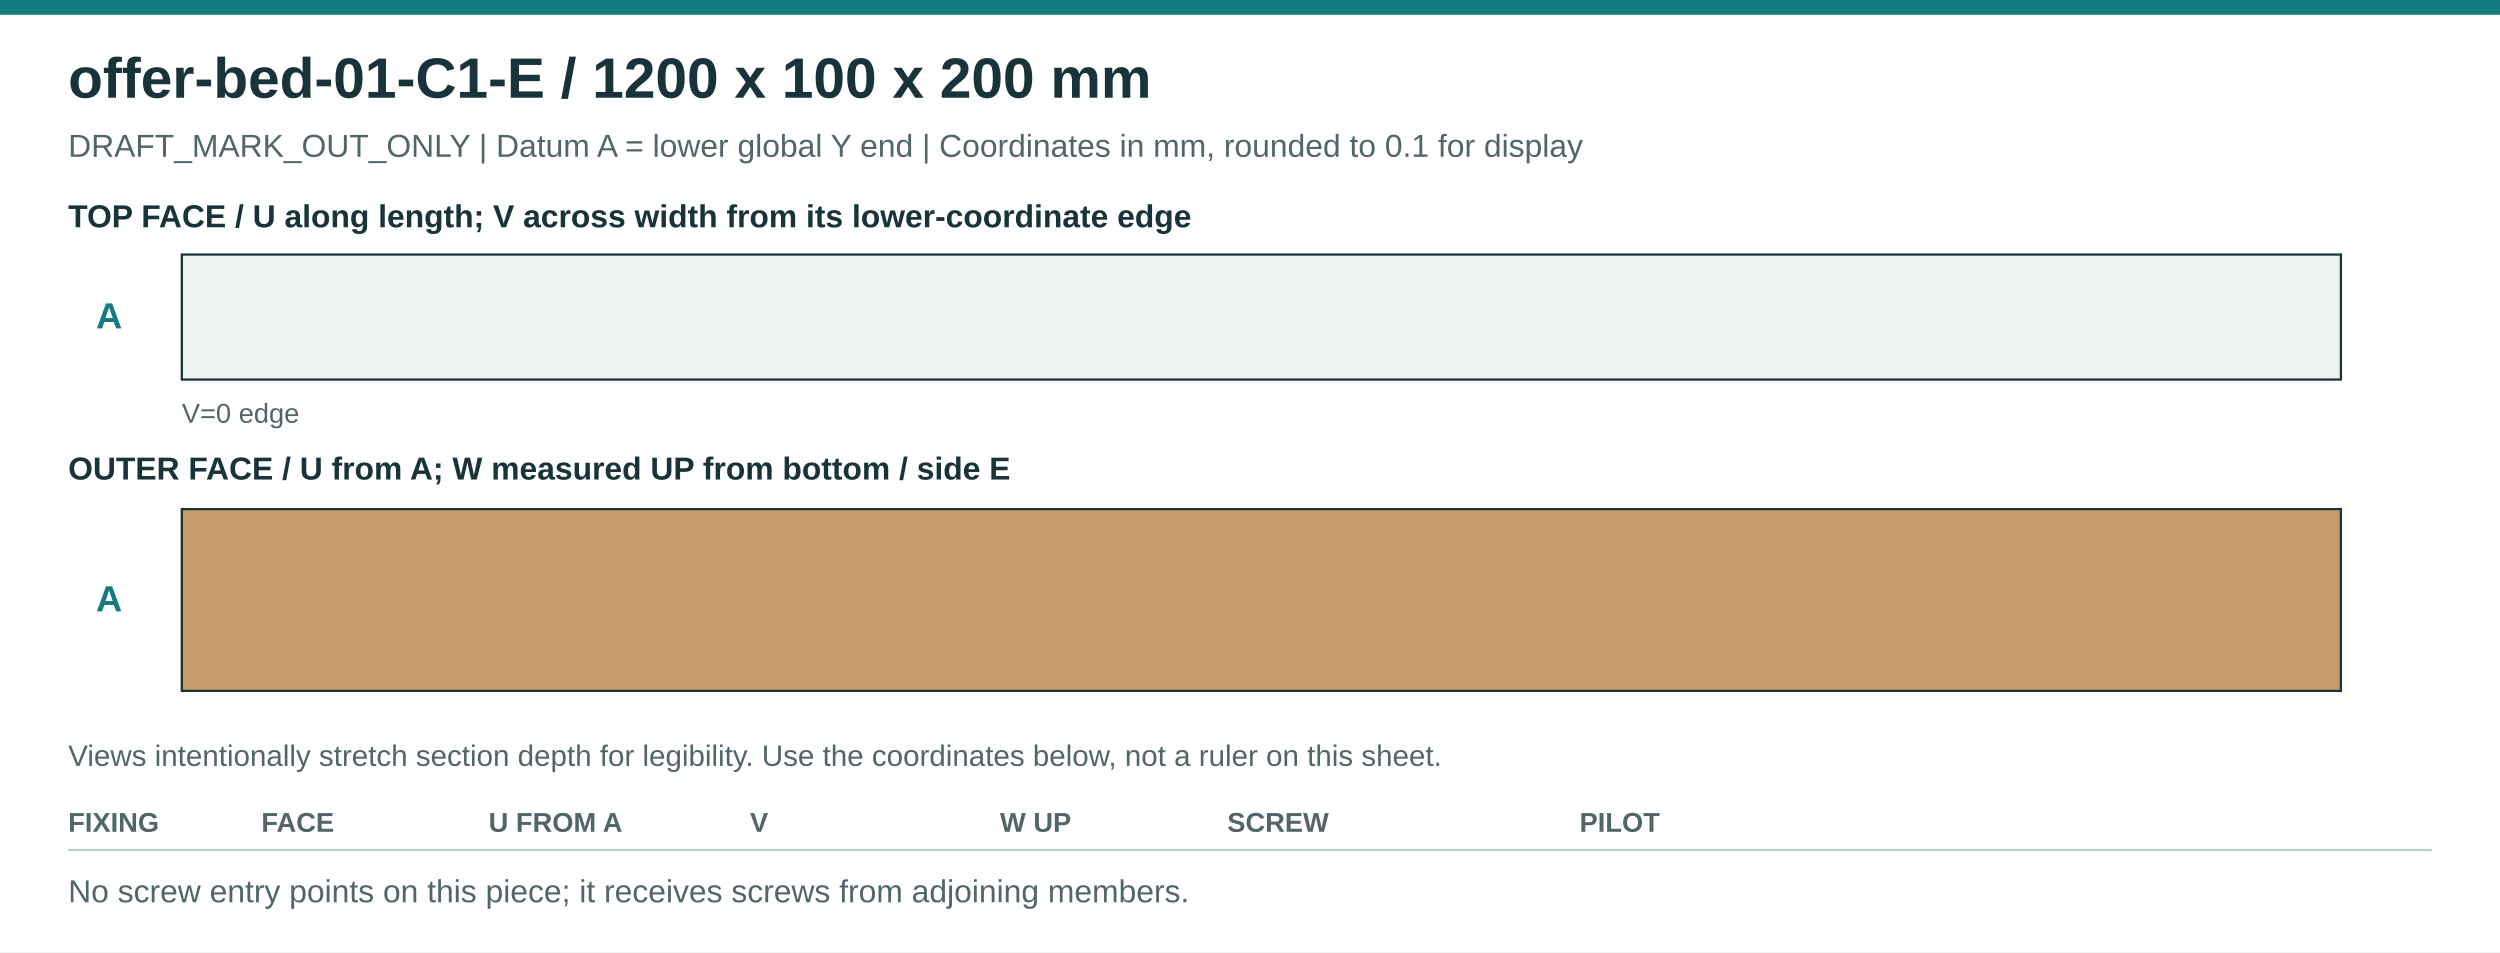
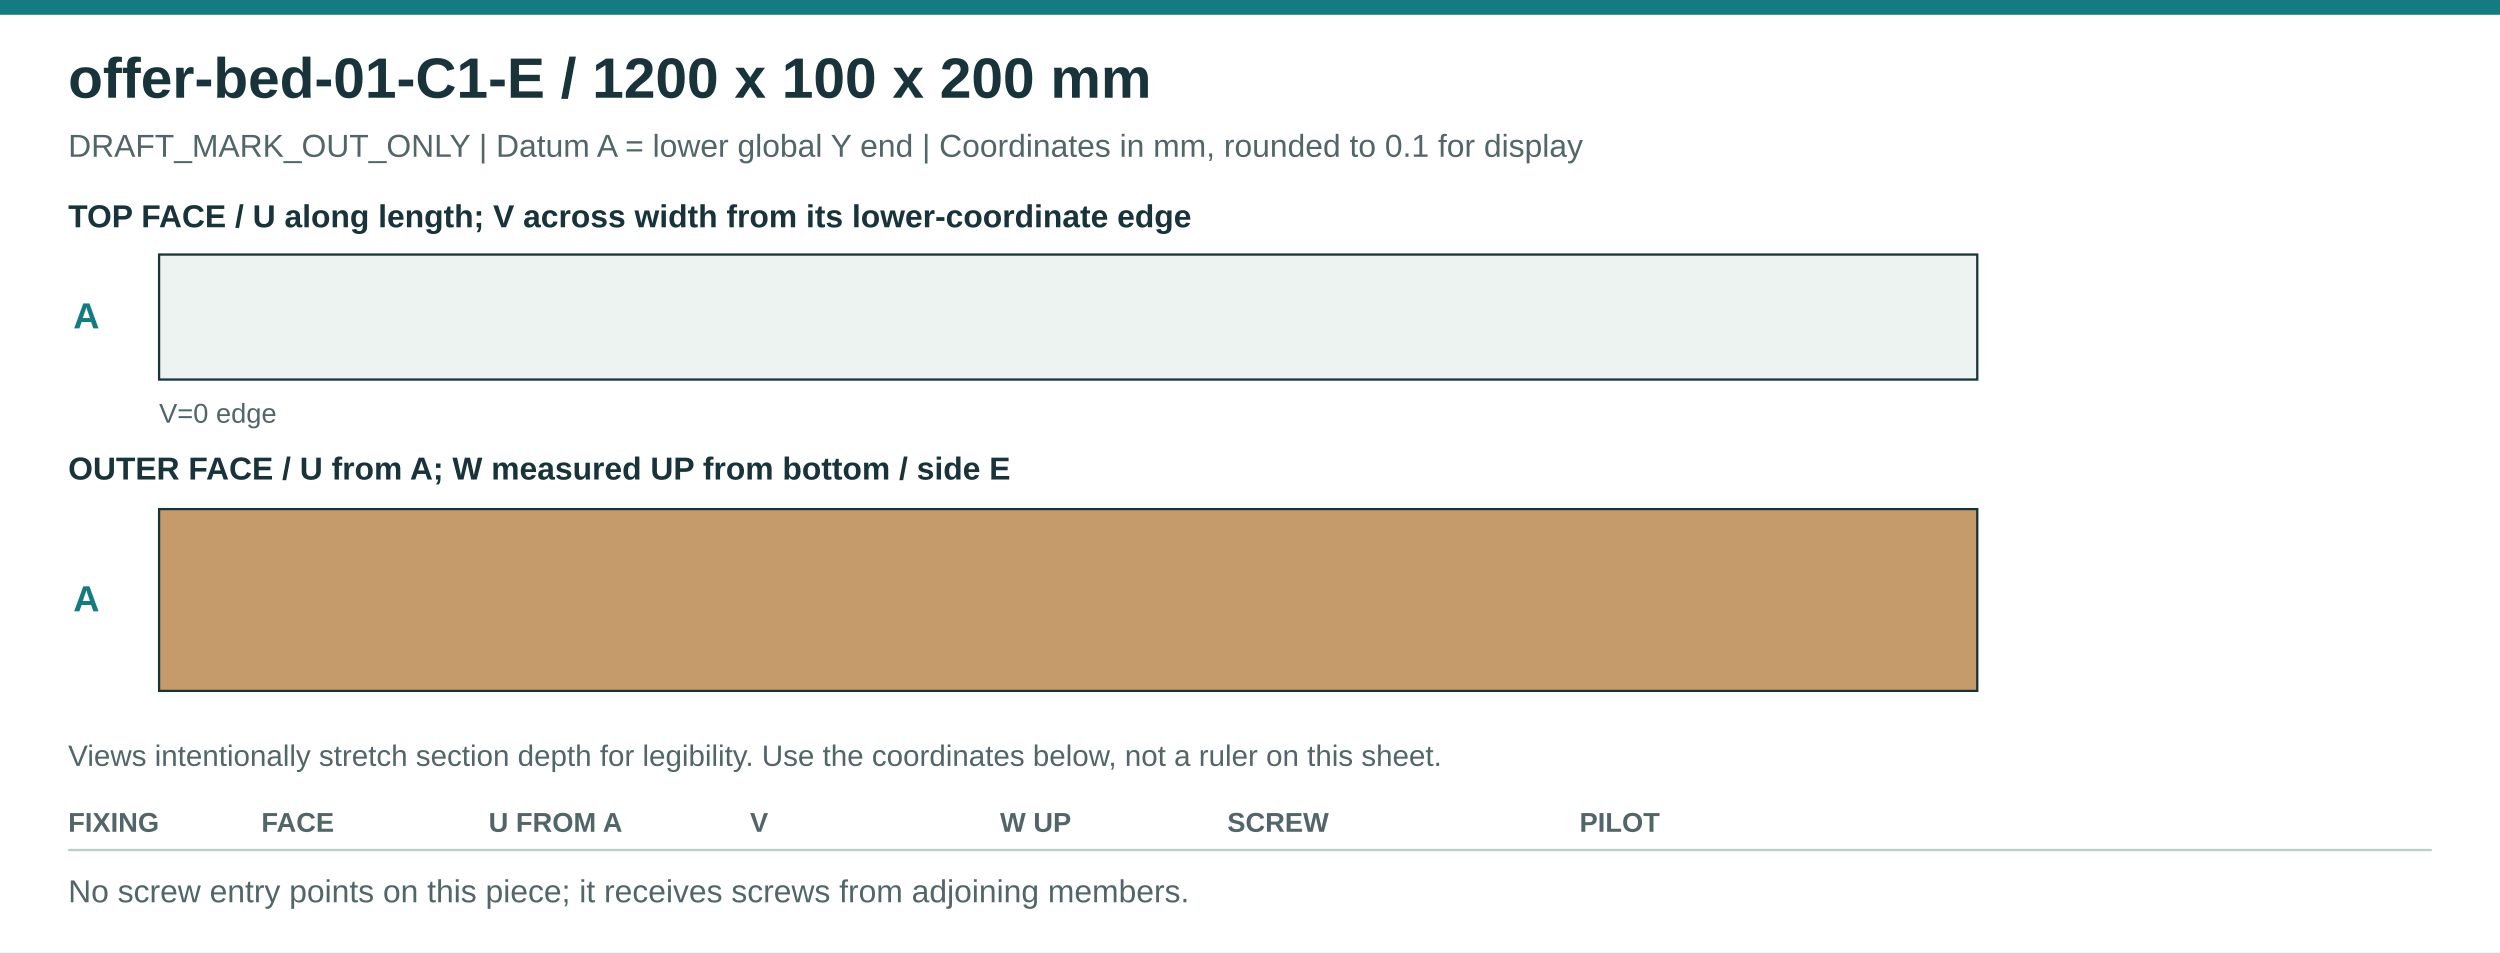
<svg xmlns="http://www.w3.org/2000/svg" width="1100" height="419" viewBox="0 0 1100 419">
  <rect width="100%" height="100%" fill="white" />
  <rect x="0" y="0" width="1100" height="6" fill="#147c80" stroke="#147c80" stroke-width="1" />
  <text x="30" y="43" font-family="Arial,Helvetica,sans-serif" font-size="25" font-weight="700" fill="#183339" text-anchor="start">offer-bed-01-C1-E / 1200 x 100 x 200 mm</text>
  <text x="30" y="69" font-family="Arial,Helvetica,sans-serif" font-size="14" font-weight="400" fill="#52666a" text-anchor="start">DRAFT_MARK_OUT_ONLY  |  Datum A = lower global Y end  |  Coordinates in mm, rounded to 0.1 for display</text>
  <text x="30" y="100" font-family="Arial,Helvetica,sans-serif" font-size="14" font-weight="700" fill="#183339" text-anchor="start">TOP FACE / U along length; V across width from its lower-coordinate edge</text>
-   <rect x="80" y="112" width="950" height="55" fill="#edf3f1" stroke="#183339" stroke-width="1" />
-   <text x="48" y="144.5" font-family="Arial,Helvetica,sans-serif" font-size="16" font-weight="700" fill="#147c80" text-anchor="middle">A</text>
-   <text x="80" y="186" font-family="Arial,Helvetica,sans-serif" font-size="12" font-weight="400" fill="#52666a" text-anchor="start">V=0 edge</text>
+   <rect x="70" y="112" width="800" height="55" fill="#edf3f1" stroke="#183339" stroke-width="1" />
+   <text x="38" y="144.5" font-family="Arial,Helvetica,sans-serif" font-size="16" font-weight="700" fill="#147c80" text-anchor="middle">A</text>
+   <text x="70" y="186" font-family="Arial,Helvetica,sans-serif" font-size="12" font-weight="400" fill="#52666a" text-anchor="start">V=0 edge</text>
  <text x="30" y="211" font-family="Arial,Helvetica,sans-serif" font-size="14" font-weight="700" fill="#183339" text-anchor="start">OUTER FACE / U from A; W measured UP from bottom / side E</text>
-   <rect x="80" y="224" width="950" height="80" fill="#c69b6b" stroke="#183339" stroke-width="1" />
-   <text x="48" y="269.0" font-family="Arial,Helvetica,sans-serif" font-size="16" font-weight="700" fill="#147c80" text-anchor="middle">A</text>
+   <rect x="70" y="224" width="800" height="80" fill="#c69b6b" stroke="#183339" stroke-width="1" />
+   <text x="38" y="269.0" font-family="Arial,Helvetica,sans-serif" font-size="16" font-weight="700" fill="#147c80" text-anchor="middle">A</text>
  <text x="30" y="337" font-family="Arial,Helvetica,sans-serif" font-size="13" font-weight="400" fill="#52666a" text-anchor="start">Views intentionally stretch section depth for legibility. Use the coordinates below, not a ruler on this sheet.</text>
  <text x="30" y="366" font-family="Arial,Helvetica,sans-serif" font-size="12" font-weight="700" fill="#52666a" text-anchor="start">FIXING</text>
  <text x="115" y="366" font-family="Arial,Helvetica,sans-serif" font-size="12" font-weight="700" fill="#52666a" text-anchor="start">FACE</text>
  <text x="215" y="366" font-family="Arial,Helvetica,sans-serif" font-size="12" font-weight="700" fill="#52666a" text-anchor="start">U FROM A</text>
  <text x="330" y="366" font-family="Arial,Helvetica,sans-serif" font-size="12" font-weight="700" fill="#52666a" text-anchor="start">V</text>
  <text x="440" y="366" font-family="Arial,Helvetica,sans-serif" font-size="12" font-weight="700" fill="#52666a" text-anchor="start">W UP</text>
  <text x="540" y="366" font-family="Arial,Helvetica,sans-serif" font-size="12" font-weight="700" fill="#52666a" text-anchor="start">SCREW</text>
  <text x="695" y="366" font-family="Arial,Helvetica,sans-serif" font-size="12" font-weight="700" fill="#52666a" text-anchor="start">PILOT</text>
  <line x1="30" y1="374" x2="1070" y2="374" stroke="#bdceca" stroke-width="1" />
  <text x="30" y="397" font-family="Arial,Helvetica,sans-serif" font-size="14" font-weight="400" fill="#52666a" text-anchor="start">No screw entry points on this piece; it receives screws from adjoining members.</text>
</svg>
